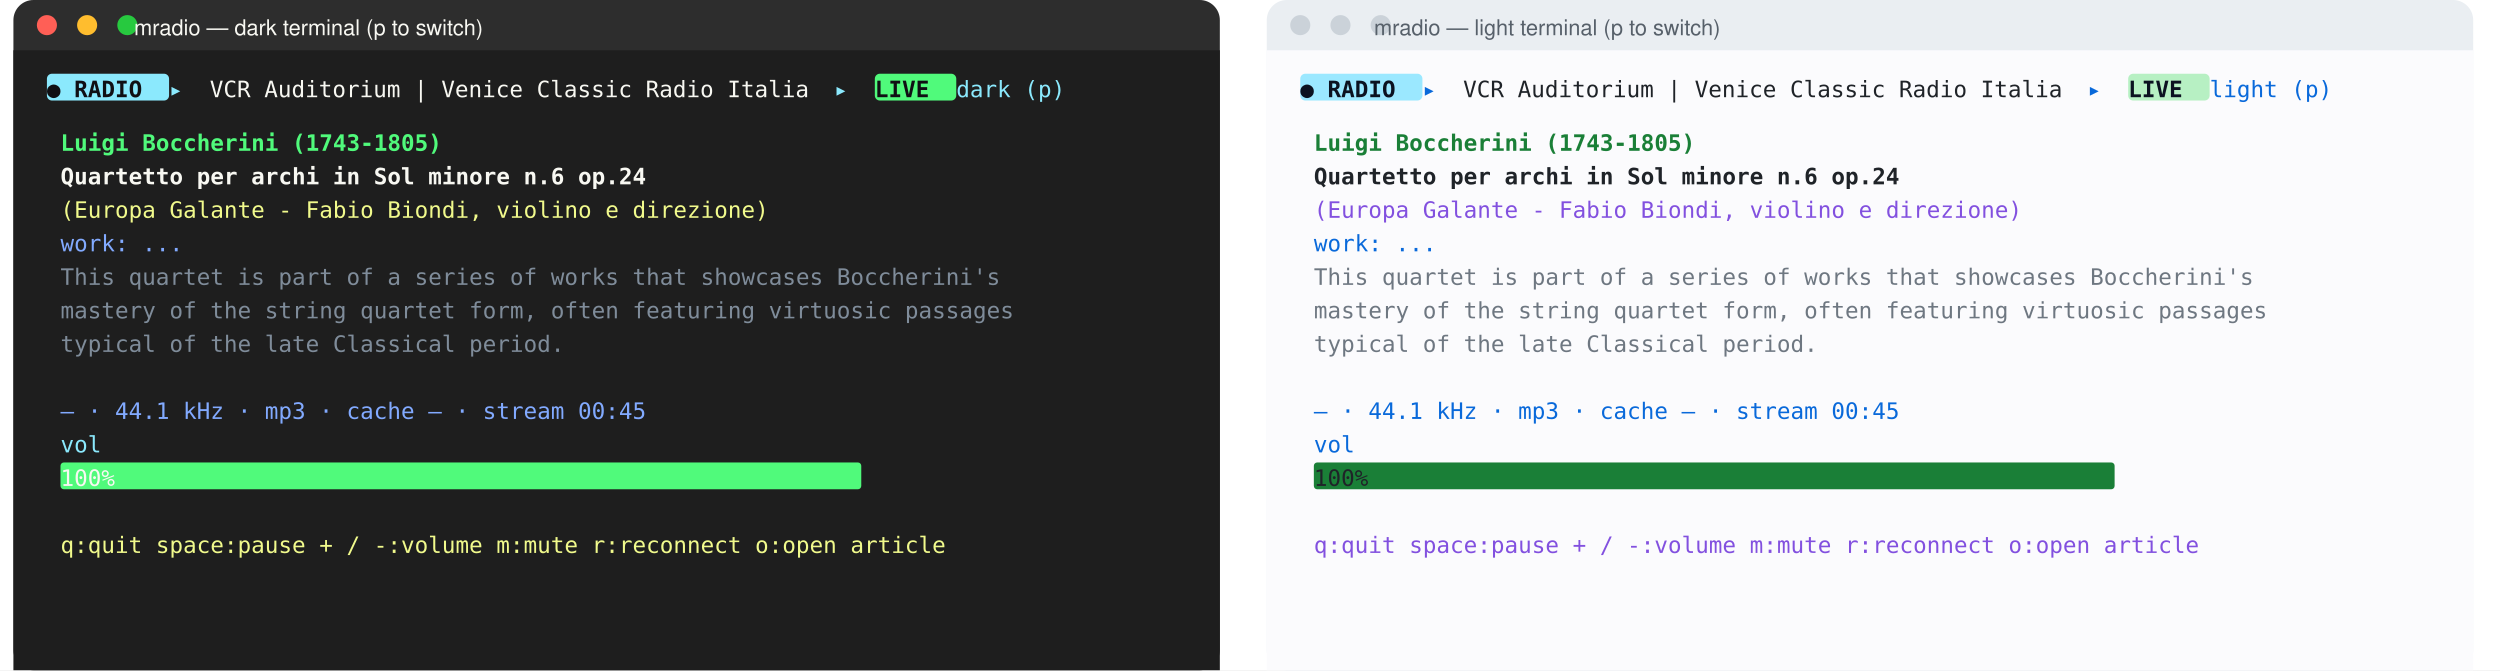
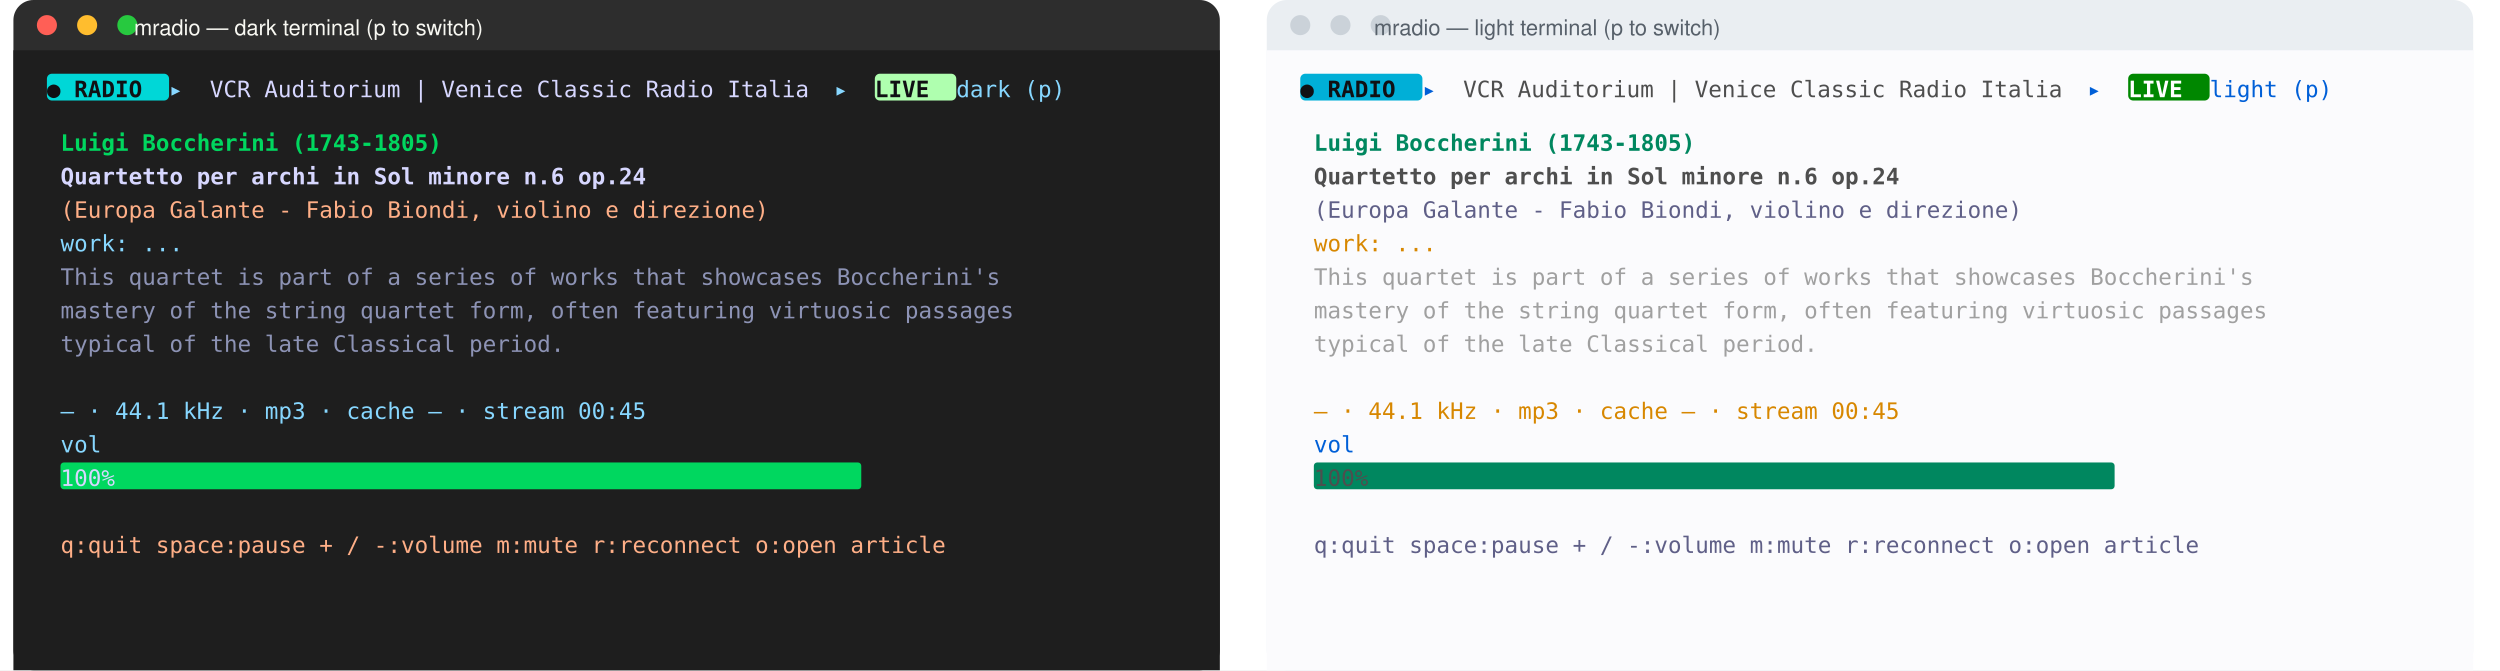
<svg xmlns="http://www.w3.org/2000/svg" width="1492" height="400" viewBox="0 0 1492 400">
  <rect width="1492" height="400" fill="#ffffff" />
  <g transform="translate(8,0)">
    <rect width="720" height="400" rx="12" fill="#2D2D2D" />
    <rect y="30" width="720" height="370" fill="#1E1E1E" />
    <circle cx="20" cy="15" r="6" fill="#FF5F56" />
    <circle cx="44" cy="15" r="6" fill="#FFBD2E" />
    <circle cx="68" cy="15" r="6" fill="#27C93F" />
    <text x="72.0" y="21" font-family="-apple-system, Helvetica, Arial, sans-serif" font-size="13" fill="#F8F8F2">mradio — dark terminal (p to switch)</text>
-     <rect x="20.0" y="44.0" width="72.9" height="16" rx="3" fill="#8BE9FD" />
-     <rect x="514.1" y="44.0" width="48.6" height="16" rx="3" fill="#50FA7B" />
+     <rect x="20.0" y="44.0" width="72.9" height="16" rx="3" fill="#00D7D7" />
+     <rect x="514.1" y="44.0" width="48.6" height="16" rx="3" fill="#AFFFAF" />
    <text x="20.0" y="58.0" font-family="Monaco, Menlo, Consolas, 'DejaVu Sans Mono', monospace" font-size="13.5" fill="#101014" font-weight="700"> ● RADIO </text>
-     <text x="92.9" y="58.0" font-family="Monaco, Menlo, Consolas, 'DejaVu Sans Mono', monospace" font-size="13.5" fill="#8BE9FD" font-weight="400"> ▸ </text>
-     <text x="117.2" y="58.0" font-family="Monaco, Menlo, Consolas, 'DejaVu Sans Mono', monospace" font-size="13.5" fill="#F8F8F2" font-weight="400"> VCR Auditorium | Venice Classic Radio Italia </text>
-     <text x="489.8" y="58.0" font-family="Monaco, Menlo, Consolas, 'DejaVu Sans Mono', monospace" font-size="13.5" fill="#8BE9FD" font-weight="400"> ▸ </text>
+     <text x="92.9" y="58.0" font-family="Monaco, Menlo, Consolas, 'DejaVu Sans Mono', monospace" font-size="13.5" fill="#87D7FF" font-weight="400"> ▸ </text>
+     <text x="117.2" y="58.0" font-family="Monaco, Menlo, Consolas, 'DejaVu Sans Mono', monospace" font-size="13.5" fill="#D7D7FF" font-weight="400"> VCR Auditorium | Venice Classic Radio Italia </text>
+     <text x="489.8" y="58.0" font-family="Monaco, Menlo, Consolas, 'DejaVu Sans Mono', monospace" font-size="13.5" fill="#87D7FF" font-weight="400"> ▸ </text>
    <text x="514.1" y="58.0" font-family="Monaco, Menlo, Consolas, 'DejaVu Sans Mono', monospace" font-size="13.5" fill="#101014" font-weight="700"> LIVE </text>
-     <text x="562.7" y="58.0" font-family="Monaco, Menlo, Consolas, 'DejaVu Sans Mono', monospace" font-size="13.5" fill="#8BE9FD" font-weight="400"> dark (p)</text>
-     <text x="28.1" y="90.0" font-family="Monaco, Menlo, Consolas, 'DejaVu Sans Mono', monospace" font-size="13.5" fill="#50FA7B" font-weight="700">Luigi Boccherini (1743-1805)</text>
-     <text x="28.1" y="110.0" font-family="Monaco, Menlo, Consolas, 'DejaVu Sans Mono', monospace" font-size="13.5" fill="#F8F8F2" font-weight="700">Quartetto per archi in Sol minore n.6 op.24</text>
-     <text x="28.1" y="130.0" font-family="Monaco, Menlo, Consolas, 'DejaVu Sans Mono', monospace" font-size="13.5" fill="#F1FA8C" font-weight="400">(Europa Galante - Fabio Biondi, violino e direzione)</text>
-     <text x="28.1" y="150.0" font-family="Monaco, Menlo, Consolas, 'DejaVu Sans Mono', monospace" font-size="13.5" fill="#82AAFF" font-weight="400">work: ...</text>
-     <text x="28.1" y="170.0" font-family="Monaco, Menlo, Consolas, 'DejaVu Sans Mono', monospace" font-size="13.5" fill="#7f8c9a" font-weight="400">This quartet is part of a series of works that showcases Boccherini's</text>
-     <text x="28.1" y="190.0" font-family="Monaco, Menlo, Consolas, 'DejaVu Sans Mono', monospace" font-size="13.5" fill="#7f8c9a" font-weight="400">mastery of the string quartet form, often featuring virtuosic passages</text>
-     <text x="28.1" y="210.0" font-family="Monaco, Menlo, Consolas, 'DejaVu Sans Mono', monospace" font-size="13.5" fill="#7f8c9a" font-weight="400">typical of the late Classical period.</text>
-     <text x="28.1" y="250.0" font-family="Monaco, Menlo, Consolas, 'DejaVu Sans Mono', monospace" font-size="13.5" fill="#82AAFF" font-weight="400"> — · 44.1 kHz · mp3 · cache — · stream 00:45</text>
-     <text x="28.1" y="270.0" font-family="Monaco, Menlo, Consolas, 'DejaVu Sans Mono', monospace" font-size="13.5" fill="#8BE9FD" font-weight="400">vol</text>
-     <rect x="28.1" y="276.0" width="477.9" height="16" rx="2" fill="#50FA7B" />
-     <text x="28.1" y="290.0" font-family="Monaco, Menlo, Consolas, 'DejaVu Sans Mono', monospace" font-size="13.5" fill="#F8F8F2" font-weight="400">  100%</text>
-     <text x="28.1" y="330.0" font-family="Monaco, Menlo, Consolas, 'DejaVu Sans Mono', monospace" font-size="13.5" fill="#F1FA8C" font-weight="400">q:quit   space:pause   + / -:volume   m:mute   r:reconnect   o:open article</text>
+     <text x="562.7" y="58.0" font-family="Monaco, Menlo, Consolas, 'DejaVu Sans Mono', monospace" font-size="13.5" fill="#87D7FF" font-weight="400"> dark (p)</text>
+     <text x="28.1" y="90.0" font-family="Monaco, Menlo, Consolas, 'DejaVu Sans Mono', monospace" font-size="13.5" fill="#00D75F" font-weight="700">Luigi Boccherini (1743-1805)</text>
+     <text x="28.1" y="110.0" font-family="Monaco, Menlo, Consolas, 'DejaVu Sans Mono', monospace" font-size="13.5" fill="#D7D7FF" font-weight="700">Quartetto per archi in Sol minore n.6 op.24</text>
+     <text x="28.1" y="130.0" font-family="Monaco, Menlo, Consolas, 'DejaVu Sans Mono', monospace" font-size="13.5" fill="#FFAF87" font-weight="400">(Europa Galante - Fabio Biondi, violino e direzione)</text>
+     <text x="28.1" y="150.0" font-family="Monaco, Menlo, Consolas, 'DejaVu Sans Mono', monospace" font-size="13.5" fill="#87D7FF" font-weight="400">work: ...</text>
+     <text x="28.1" y="170.0" font-family="Monaco, Menlo, Consolas, 'DejaVu Sans Mono', monospace" font-size="13.5" fill="#8D93B5" font-weight="400">This quartet is part of a series of works that showcases Boccherini's</text>
+     <text x="28.1" y="190.0" font-family="Monaco, Menlo, Consolas, 'DejaVu Sans Mono', monospace" font-size="13.5" fill="#8D93B5" font-weight="400">mastery of the string quartet form, often featuring virtuosic passages</text>
+     <text x="28.1" y="210.0" font-family="Monaco, Menlo, Consolas, 'DejaVu Sans Mono', monospace" font-size="13.5" fill="#8D93B5" font-weight="400">typical of the late Classical period.</text>
+     <text x="28.1" y="250.0" font-family="Monaco, Menlo, Consolas, 'DejaVu Sans Mono', monospace" font-size="13.5" fill="#87D7FF" font-weight="400"> — · 44.1 kHz · mp3 · cache — · stream 00:45</text>
+     <text x="28.1" y="270.0" font-family="Monaco, Menlo, Consolas, 'DejaVu Sans Mono', monospace" font-size="13.5" fill="#87D7FF" font-weight="400">vol</text>
+     <rect x="28.1" y="276.0" width="477.9" height="16" rx="2" fill="#00D75F" />
+     <text x="28.1" y="290.0" font-family="Monaco, Menlo, Consolas, 'DejaVu Sans Mono', monospace" font-size="13.5" fill="#D7D7FF" font-weight="400">  100%</text>
+     <text x="28.1" y="330.0" font-family="Monaco, Menlo, Consolas, 'DejaVu Sans Mono', monospace" font-size="13.5" fill="#FFAF87" font-weight="400">q:quit   space:pause   + / -:volume   m:mute   r:reconnect   o:open article</text>
  </g>
  <g transform="translate(756,0)">
    <rect width="720" height="400" rx="12" fill="#EAEEF2" />
    <rect y="30" width="720" height="370" fill="#FBFBFD" />
    <circle cx="20" cy="15" r="6" fill="#CBD2D9" />
    <circle cx="44" cy="15" r="6" fill="#CBD2D9" />
    <circle cx="68" cy="15" r="6" fill="#CBD2D9" />
    <text x="64.0" y="21" font-family="-apple-system, Helvetica, Arial, sans-serif" font-size="13" fill="#57606A">mradio — light terminal (p to switch)</text>
-     <rect x="20.0" y="44.0" width="72.9" height="16" rx="3" fill="#9BE8FF" />
-     <rect x="514.1" y="44.0" width="48.6" height="16" rx="3" fill="#B7F0C3" />
-     <text x="20.0" y="58.0" font-family="Monaco, Menlo, Consolas, 'DejaVu Sans Mono', monospace" font-size="13.5" fill="#0B1220" font-weight="700"> ● RADIO </text>
-     <text x="92.9" y="58.0" font-family="Monaco, Menlo, Consolas, 'DejaVu Sans Mono', monospace" font-size="13.5" fill="#0969DA" font-weight="400"> ▸ </text>
-     <text x="117.2" y="58.0" font-family="Monaco, Menlo, Consolas, 'DejaVu Sans Mono', monospace" font-size="13.5" fill="#1F2328" font-weight="400"> VCR Auditorium | Venice Classic Radio Italia </text>
-     <text x="489.8" y="58.0" font-family="Monaco, Menlo, Consolas, 'DejaVu Sans Mono', monospace" font-size="13.5" fill="#0969DA" font-weight="400"> ▸ </text>
-     <text x="514.1" y="58.0" font-family="Monaco, Menlo, Consolas, 'DejaVu Sans Mono', monospace" font-size="13.5" fill="#0B1220" font-weight="700"> LIVE </text>
-     <text x="562.7" y="58.0" font-family="Monaco, Menlo, Consolas, 'DejaVu Sans Mono', monospace" font-size="13.5" fill="#0969DA" font-weight="400"> light (p)</text>
-     <text x="28.1" y="90.0" font-family="Monaco, Menlo, Consolas, 'DejaVu Sans Mono', monospace" font-size="13.5" fill="#1A7F37" font-weight="700">Luigi Boccherini (1743-1805)</text>
-     <text x="28.1" y="110.0" font-family="Monaco, Menlo, Consolas, 'DejaVu Sans Mono', monospace" font-size="13.5" fill="#1F2328" font-weight="700">Quartetto per archi in Sol minore n.6 op.24</text>
-     <text x="28.1" y="130.0" font-family="Monaco, Menlo, Consolas, 'DejaVu Sans Mono', monospace" font-size="13.5" fill="#8250DF" font-weight="400">(Europa Galante - Fabio Biondi, violino e direzione)</text>
-     <text x="28.1" y="150.0" font-family="Monaco, Menlo, Consolas, 'DejaVu Sans Mono', monospace" font-size="13.5" fill="#0969DA" font-weight="400">work: ...</text>
-     <text x="28.1" y="170.0" font-family="Monaco, Menlo, Consolas, 'DejaVu Sans Mono', monospace" font-size="13.5" fill="#6E7781" font-weight="400">This quartet is part of a series of works that showcases Boccherini's</text>
-     <text x="28.1" y="190.0" font-family="Monaco, Menlo, Consolas, 'DejaVu Sans Mono', monospace" font-size="13.5" fill="#6E7781" font-weight="400">mastery of the string quartet form, often featuring virtuosic passages</text>
-     <text x="28.1" y="210.0" font-family="Monaco, Menlo, Consolas, 'DejaVu Sans Mono', monospace" font-size="13.5" fill="#6E7781" font-weight="400">typical of the late Classical period.</text>
-     <text x="28.1" y="250.0" font-family="Monaco, Menlo, Consolas, 'DejaVu Sans Mono', monospace" font-size="13.5" fill="#0969DA" font-weight="400"> — · 44.1 kHz · mp3 · cache — · stream 00:45</text>
-     <text x="28.1" y="270.0" font-family="Monaco, Menlo, Consolas, 'DejaVu Sans Mono', monospace" font-size="13.5" fill="#0969DA" font-weight="400">vol</text>
-     <rect x="28.1" y="276.0" width="477.9" height="16" rx="2" fill="#1A7F37" />
-     <text x="28.1" y="290.0" font-family="Monaco, Menlo, Consolas, 'DejaVu Sans Mono', monospace" font-size="13.5" fill="#1F2328" font-weight="400">  100%</text>
-     <text x="28.1" y="330.0" font-family="Monaco, Menlo, Consolas, 'DejaVu Sans Mono', monospace" font-size="13.5" fill="#8250DF" font-weight="400">q:quit   space:pause   + / -:volume   m:mute   r:reconnect   o:open article</text>
+     <rect x="20.0" y="44.0" width="72.9" height="16" rx="3" fill="#00AFD7" />
+     <rect x="514.1" y="44.0" width="48.6" height="16" rx="3" fill="#008700" />
+     <text x="20.0" y="58.0" font-family="Monaco, Menlo, Consolas, 'DejaVu Sans Mono', monospace" font-size="13.5" fill="#101014" font-weight="700"> ● RADIO </text>
+     <text x="92.9" y="58.0" font-family="Monaco, Menlo, Consolas, 'DejaVu Sans Mono', monospace" font-size="13.5" fill="#005FD7" font-weight="400"> ▸ </text>
+     <text x="117.2" y="58.0" font-family="Monaco, Menlo, Consolas, 'DejaVu Sans Mono', monospace" font-size="13.5" fill="#4E4E4E" font-weight="400"> VCR Auditorium | Venice Classic Radio Italia </text>
+     <text x="489.8" y="58.0" font-family="Monaco, Menlo, Consolas, 'DejaVu Sans Mono', monospace" font-size="13.5" fill="#005FD7" font-weight="400"> ▸ </text>
+     <text x="514.1" y="58.0" font-family="Monaco, Menlo, Consolas, 'DejaVu Sans Mono', monospace" font-size="13.5" fill="#FFFFFF" font-weight="700"> LIVE </text>
+     <text x="562.7" y="58.0" font-family="Monaco, Menlo, Consolas, 'DejaVu Sans Mono', monospace" font-size="13.5" fill="#005FD7" font-weight="400"> light (p)</text>
+     <text x="28.1" y="90.0" font-family="Monaco, Menlo, Consolas, 'DejaVu Sans Mono', monospace" font-size="13.5" fill="#00875F" font-weight="700">Luigi Boccherini (1743-1805)</text>
+     <text x="28.1" y="110.0" font-family="Monaco, Menlo, Consolas, 'DejaVu Sans Mono', monospace" font-size="13.5" fill="#4E4E4E" font-weight="700">Quartetto per archi in Sol minore n.6 op.24</text>
+     <text x="28.1" y="130.0" font-family="Monaco, Menlo, Consolas, 'DejaVu Sans Mono', monospace" font-size="13.5" fill="#5F5F87" font-weight="400">(Europa Galante - Fabio Biondi, violino e direzione)</text>
+     <text x="28.1" y="150.0" font-family="Monaco, Menlo, Consolas, 'DejaVu Sans Mono', monospace" font-size="13.5" fill="#D78700" font-weight="400">work: ...</text>
+     <text x="28.1" y="170.0" font-family="Monaco, Menlo, Consolas, 'DejaVu Sans Mono', monospace" font-size="13.5" fill="#A0A0A0" font-weight="400">This quartet is part of a series of works that showcases Boccherini's</text>
+     <text x="28.1" y="190.0" font-family="Monaco, Menlo, Consolas, 'DejaVu Sans Mono', monospace" font-size="13.5" fill="#A0A0A0" font-weight="400">mastery of the string quartet form, often featuring virtuosic passages</text>
+     <text x="28.1" y="210.0" font-family="Monaco, Menlo, Consolas, 'DejaVu Sans Mono', monospace" font-size="13.5" fill="#A0A0A0" font-weight="400">typical of the late Classical period.</text>
+     <text x="28.1" y="250.0" font-family="Monaco, Menlo, Consolas, 'DejaVu Sans Mono', monospace" font-size="13.5" fill="#D78700" font-weight="400"> — · 44.1 kHz · mp3 · cache — · stream 00:45</text>
+     <text x="28.1" y="270.0" font-family="Monaco, Menlo, Consolas, 'DejaVu Sans Mono', monospace" font-size="13.5" fill="#005FD7" font-weight="400">vol</text>
+     <rect x="28.1" y="276.0" width="477.9" height="16" rx="2" fill="#00875F" />
+     <text x="28.1" y="290.0" font-family="Monaco, Menlo, Consolas, 'DejaVu Sans Mono', monospace" font-size="13.5" fill="#4E4E4E" font-weight="400">  100%</text>
+     <text x="28.1" y="330.0" font-family="Monaco, Menlo, Consolas, 'DejaVu Sans Mono', monospace" font-size="13.5" fill="#5F5F87" font-weight="400">q:quit   space:pause   + / -:volume   m:mute   r:reconnect   o:open article</text>
  </g>
</svg>
